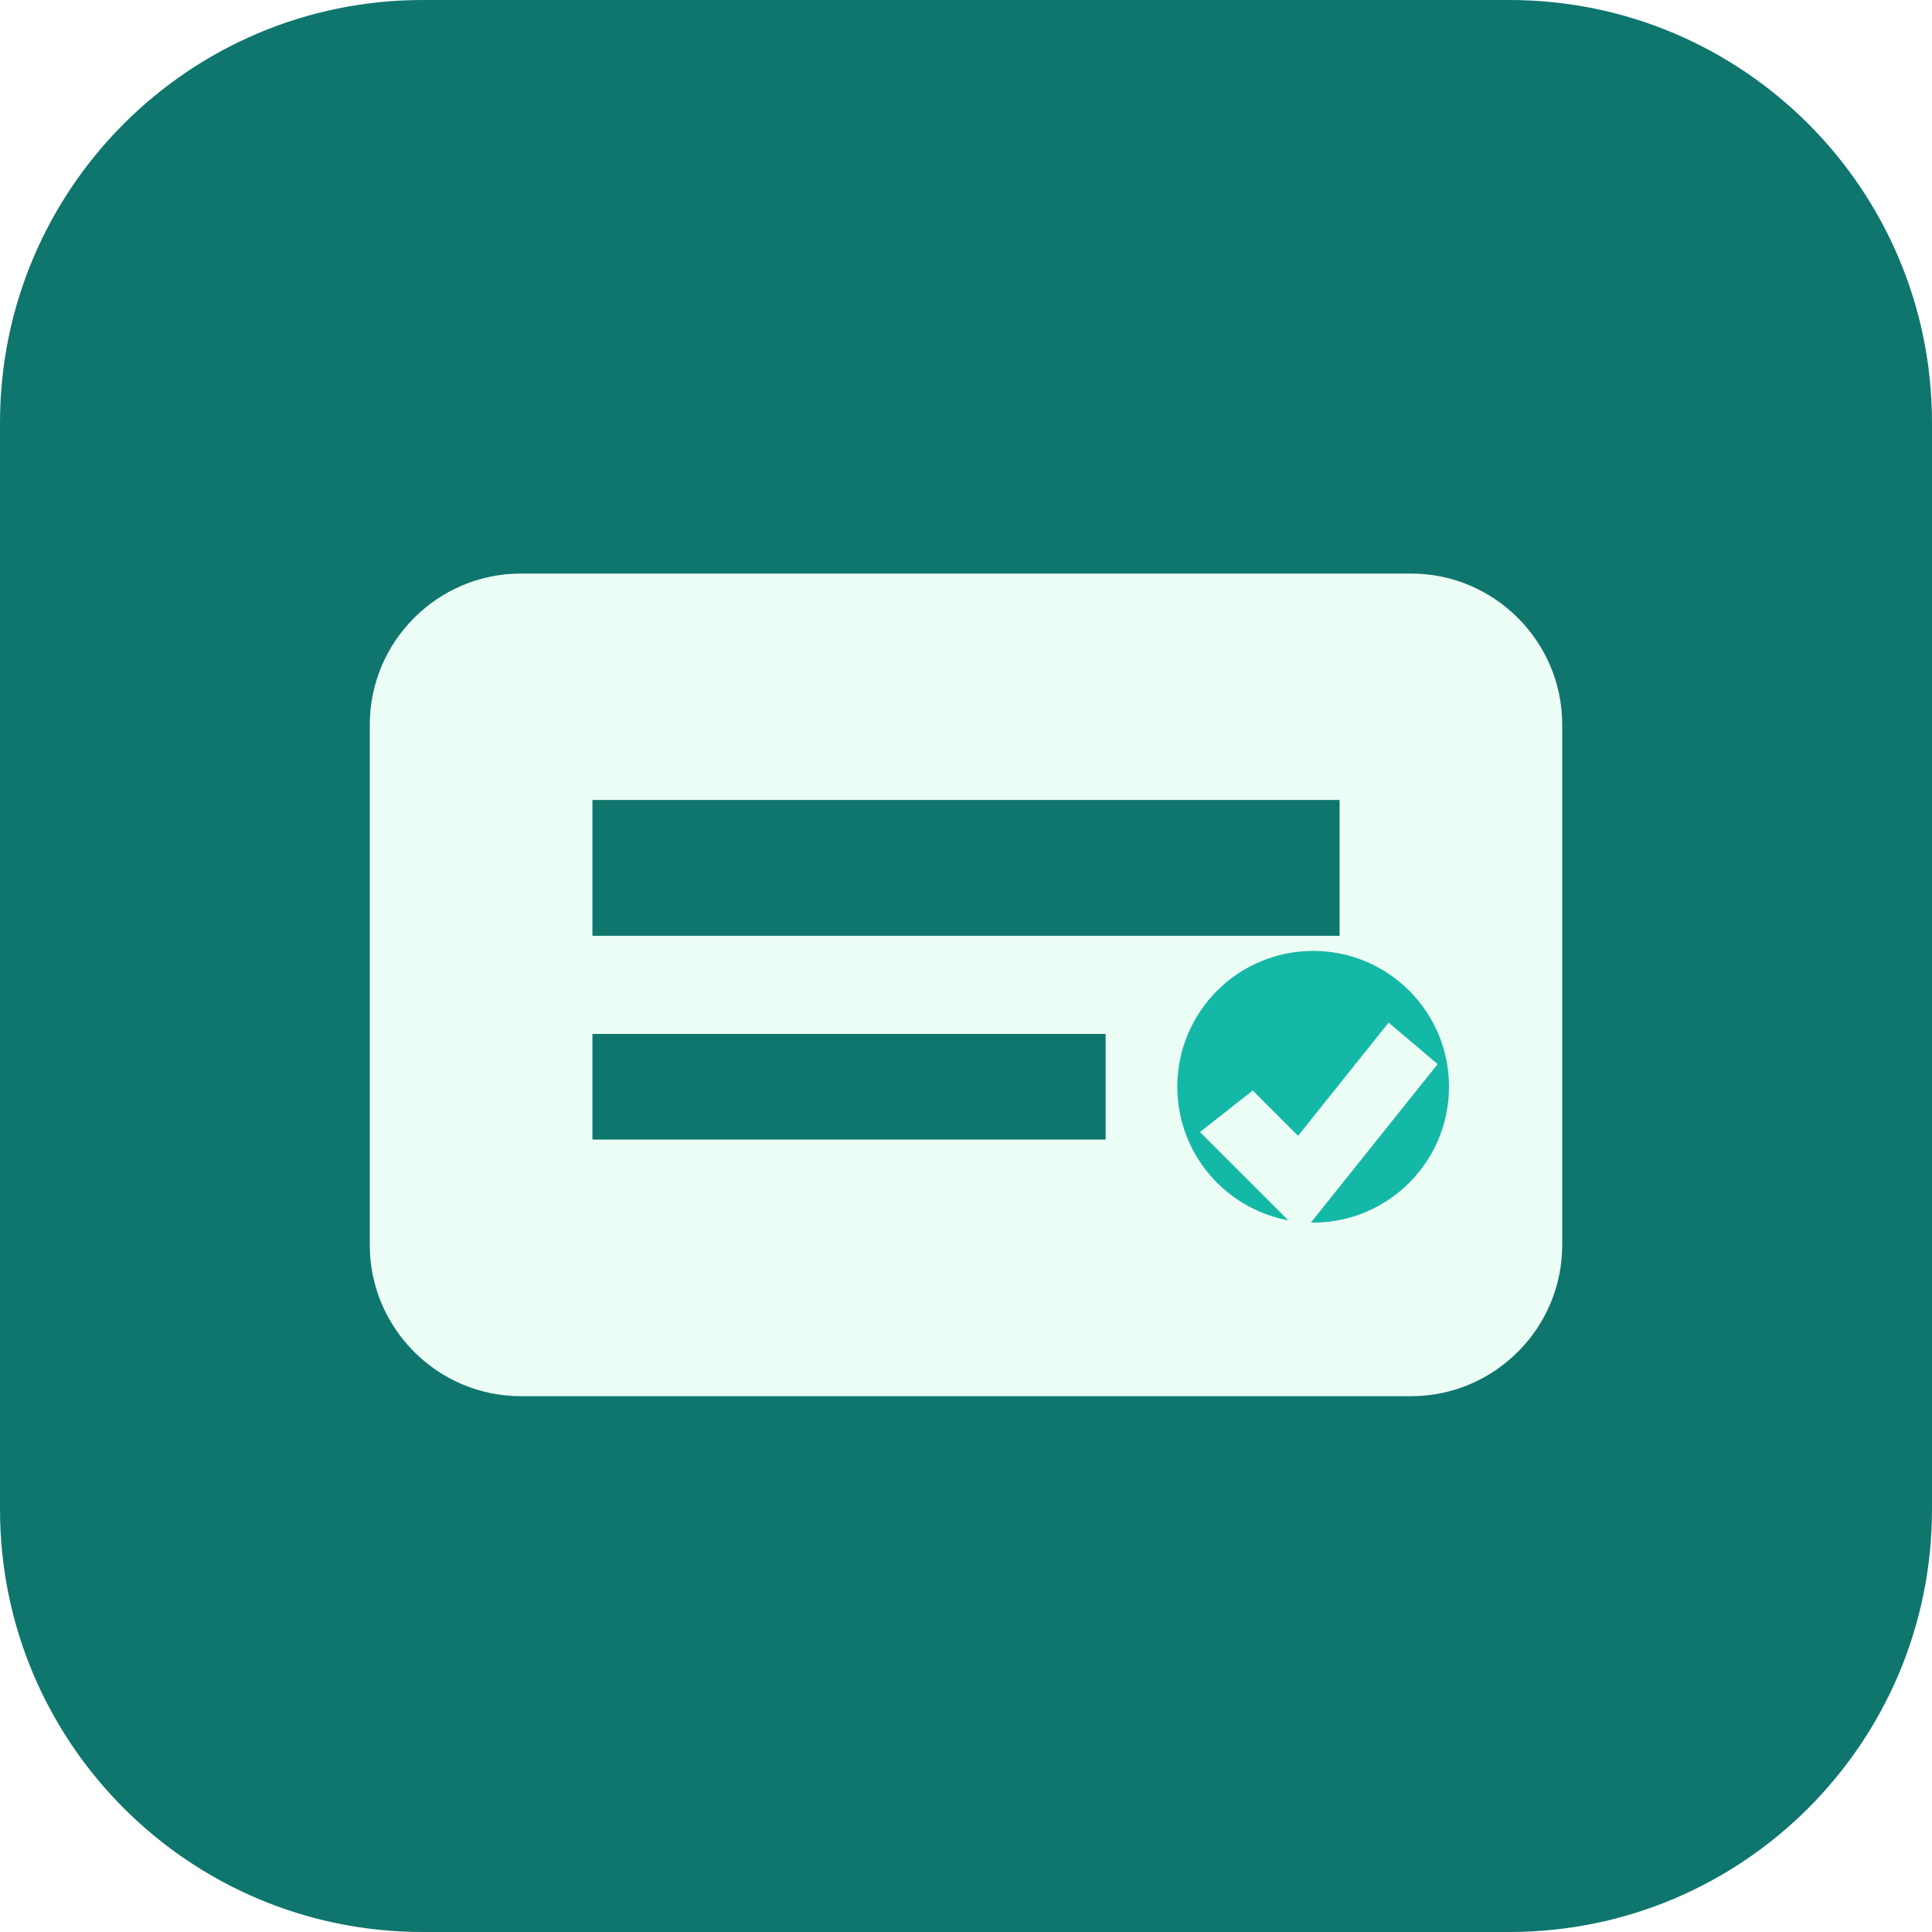
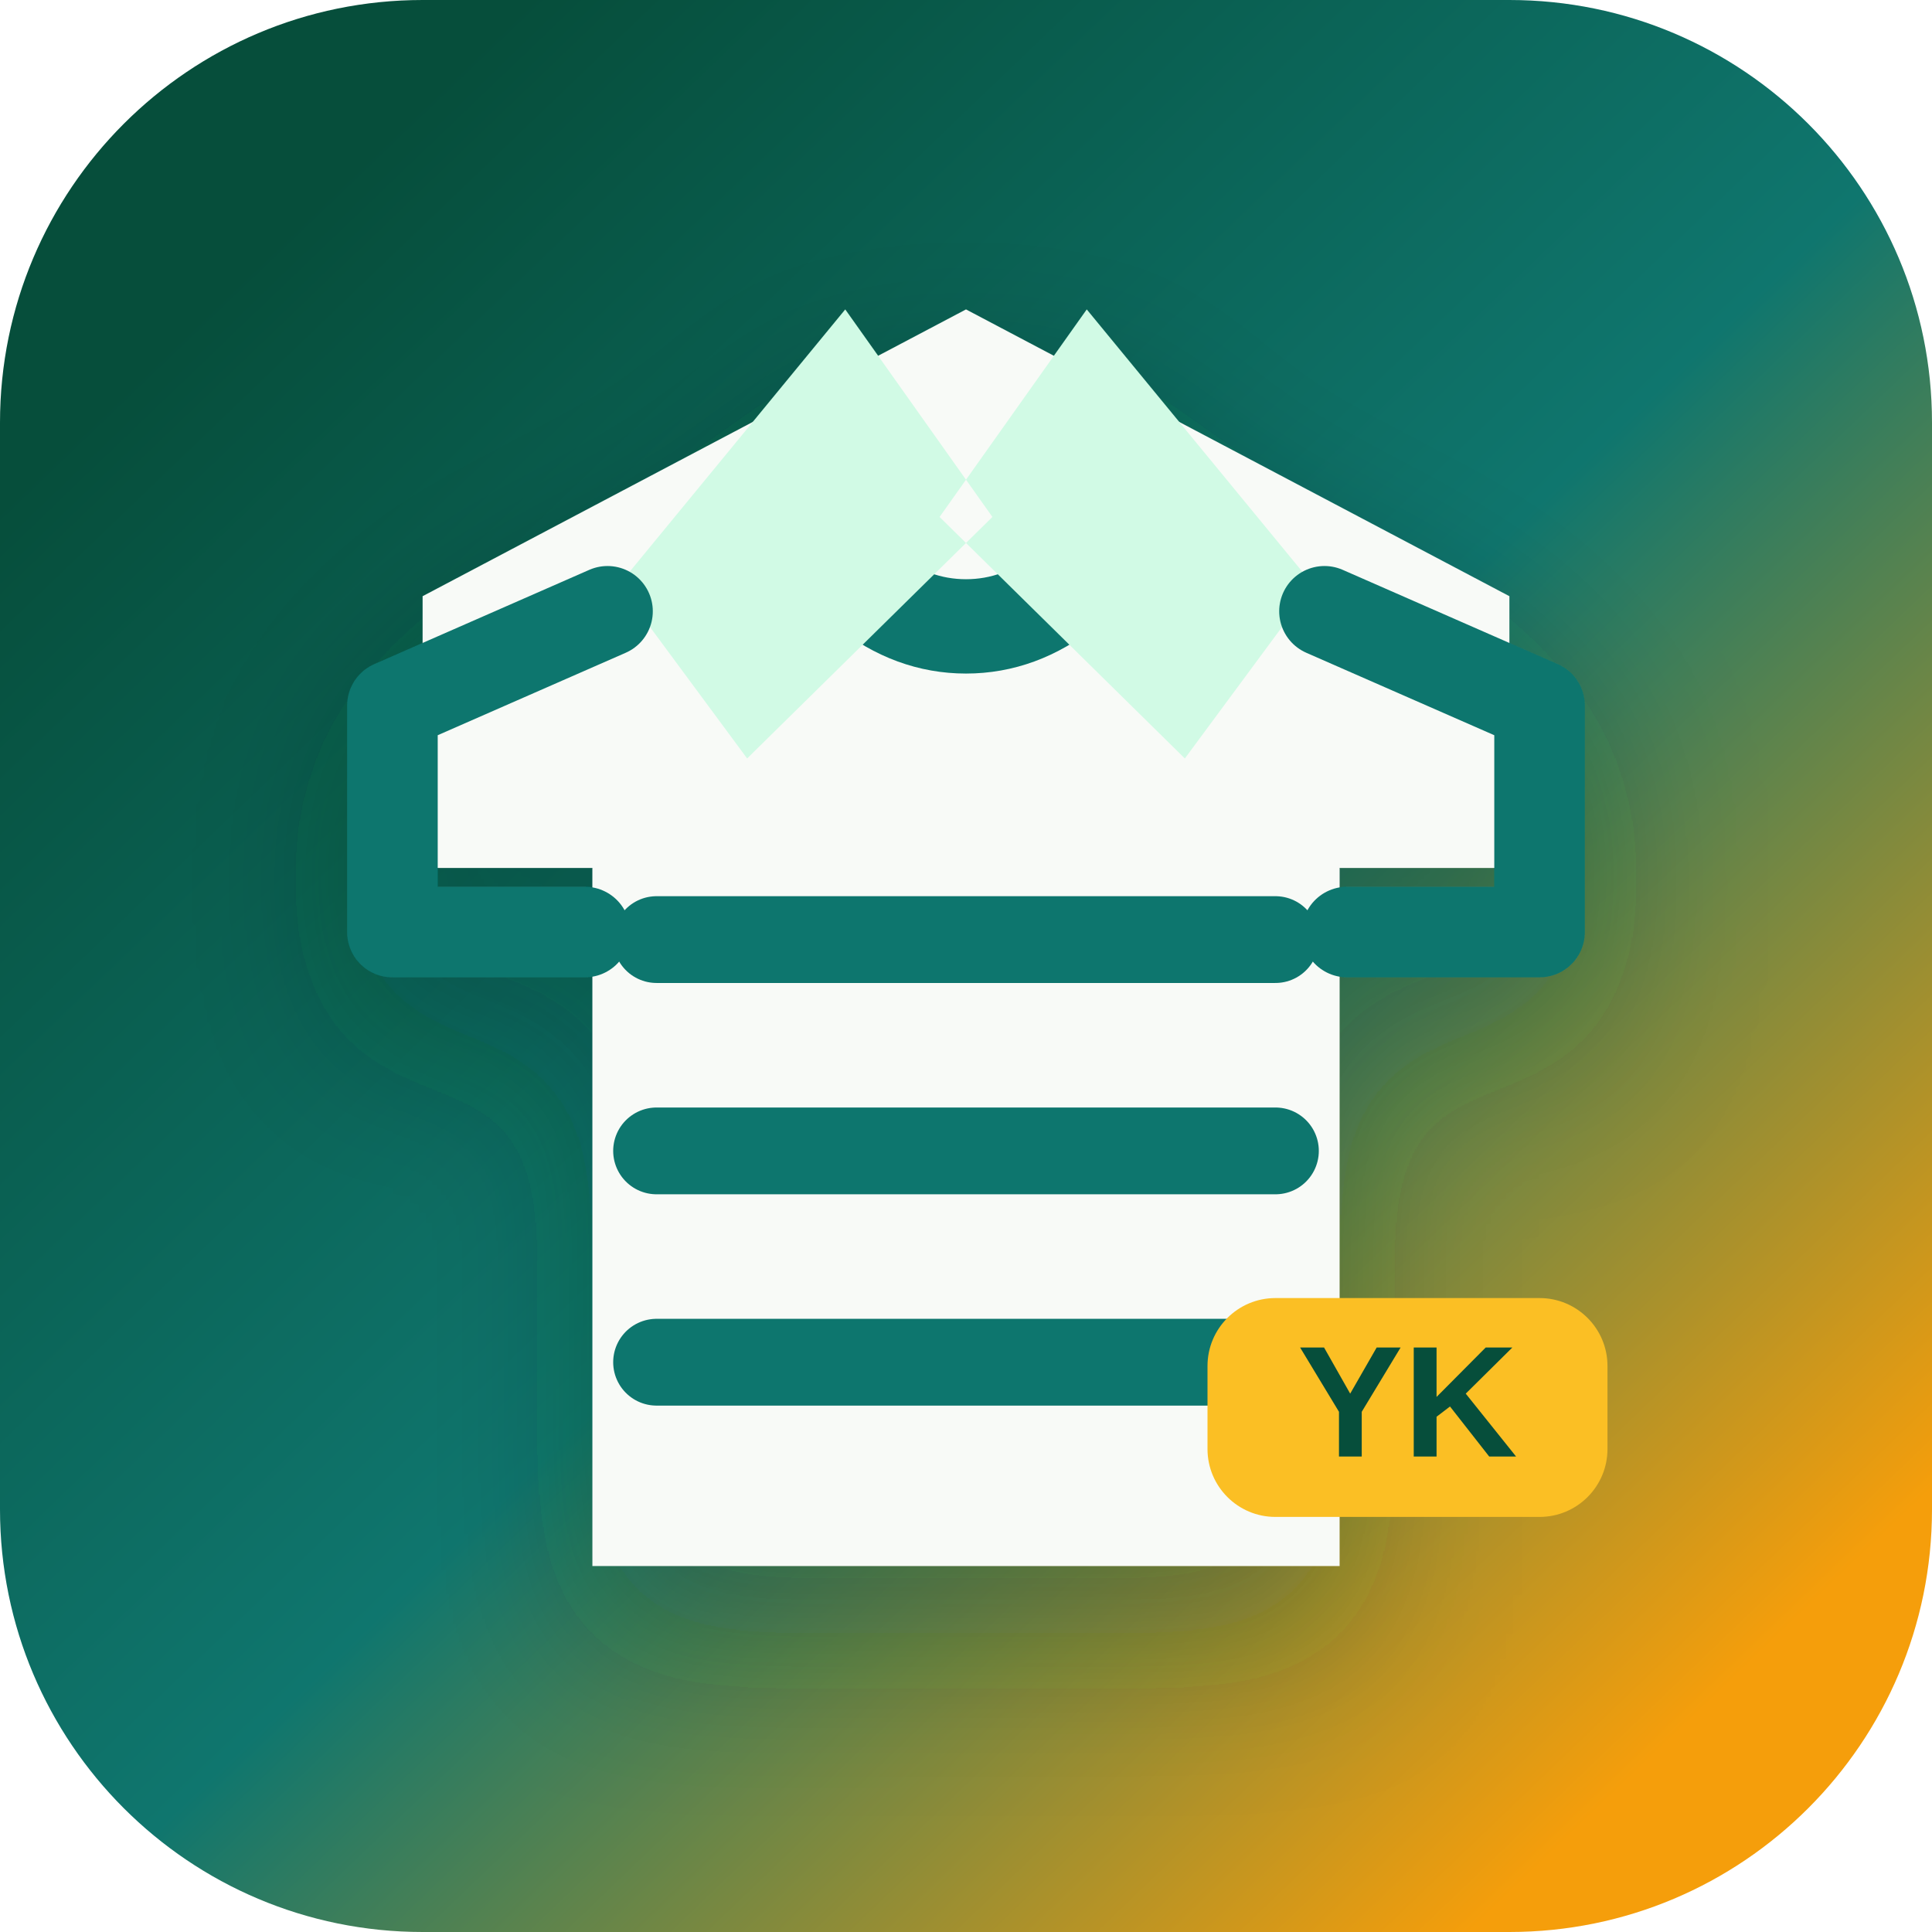
<svg xmlns="http://www.w3.org/2000/svg" viewBox="0 0 512 512">
-   <rect width="512" height="512" rx="112" fill="#0f766e" />
-   <path fill="#ecfdf5" d="M138 152h236c22 0 40 18 40 40v138c0 22-18 40-40 40H138c-22 0-40-18-40-40V192c0-22 18-40 40-40Z" />
-   <path fill="#0f766e" d="M157 212h198v36H157v-36Zm0 62h136v28H157v-28Z" />
-   <circle cx="348" cy="288" r="36" fill="#14b8a6" />
-   <path fill="#ecfdf5" d="m332 289 12 12 24-30 13 11-36 45-27-27 14-11Z" />
+   <defs>
+     <linearGradient id="bg" x1="72" y1="64" x2="448" y2="456" gradientUnits="userSpaceOnUse">
+       <stop stop-color="#064e3b" />
+       <stop offset=".52" stop-color="#0f766e" />
+       <stop offset="1" stop-color="#f59e0b" />
+     </linearGradient>
+     <filter id="shadow" x="-20%" y="-20%" width="140%" height="140%">
+       <feDropShadow dx="0" dy="18" stdDeviation="22" flood-color="#022c22" flood-opacity=".28" />
+     </filter>
+   </defs>
+   <rect width="512" height="512" rx="112" fill="url(#bg)" />
+   <g filter="url(#shadow)">
+     <path d="M256 82 112 158v72h45v185h198V230h45v-72L256 82Z" fill="#f8faf7" />
+     <path d="M207 126c13 27 30 40 49 40s36-13 49-40" fill="none" stroke="#0f766e" stroke-width="25" stroke-linecap="round" />
+     <path d="M164 155 224 82l39 55-65 64-34-46ZM348 155 288 82l-39 55 65 64 34-46Z" fill="#d1fae5" />
+     <path d="M161 162 104 187v60h51M351 162l57 25v60h-51" fill="none" stroke="#0f766e" stroke-width="24" stroke-linecap="round" stroke-linejoin="round" />
+     <path d="M174 249h164M174 305h164M174 361h164" stroke="#0f766e" stroke-width="23" stroke-linecap="round" />
+   </g>
+   <rect x="320" y="344" width="106" height="58" rx="18" fill="#fbbf24" />
+   <text x="373" y="386" text-anchor="middle" font-family="Arial, Helvetica, sans-serif" font-size="42" font-weight="900" fill="#064e3b">YK</text>
</svg>
